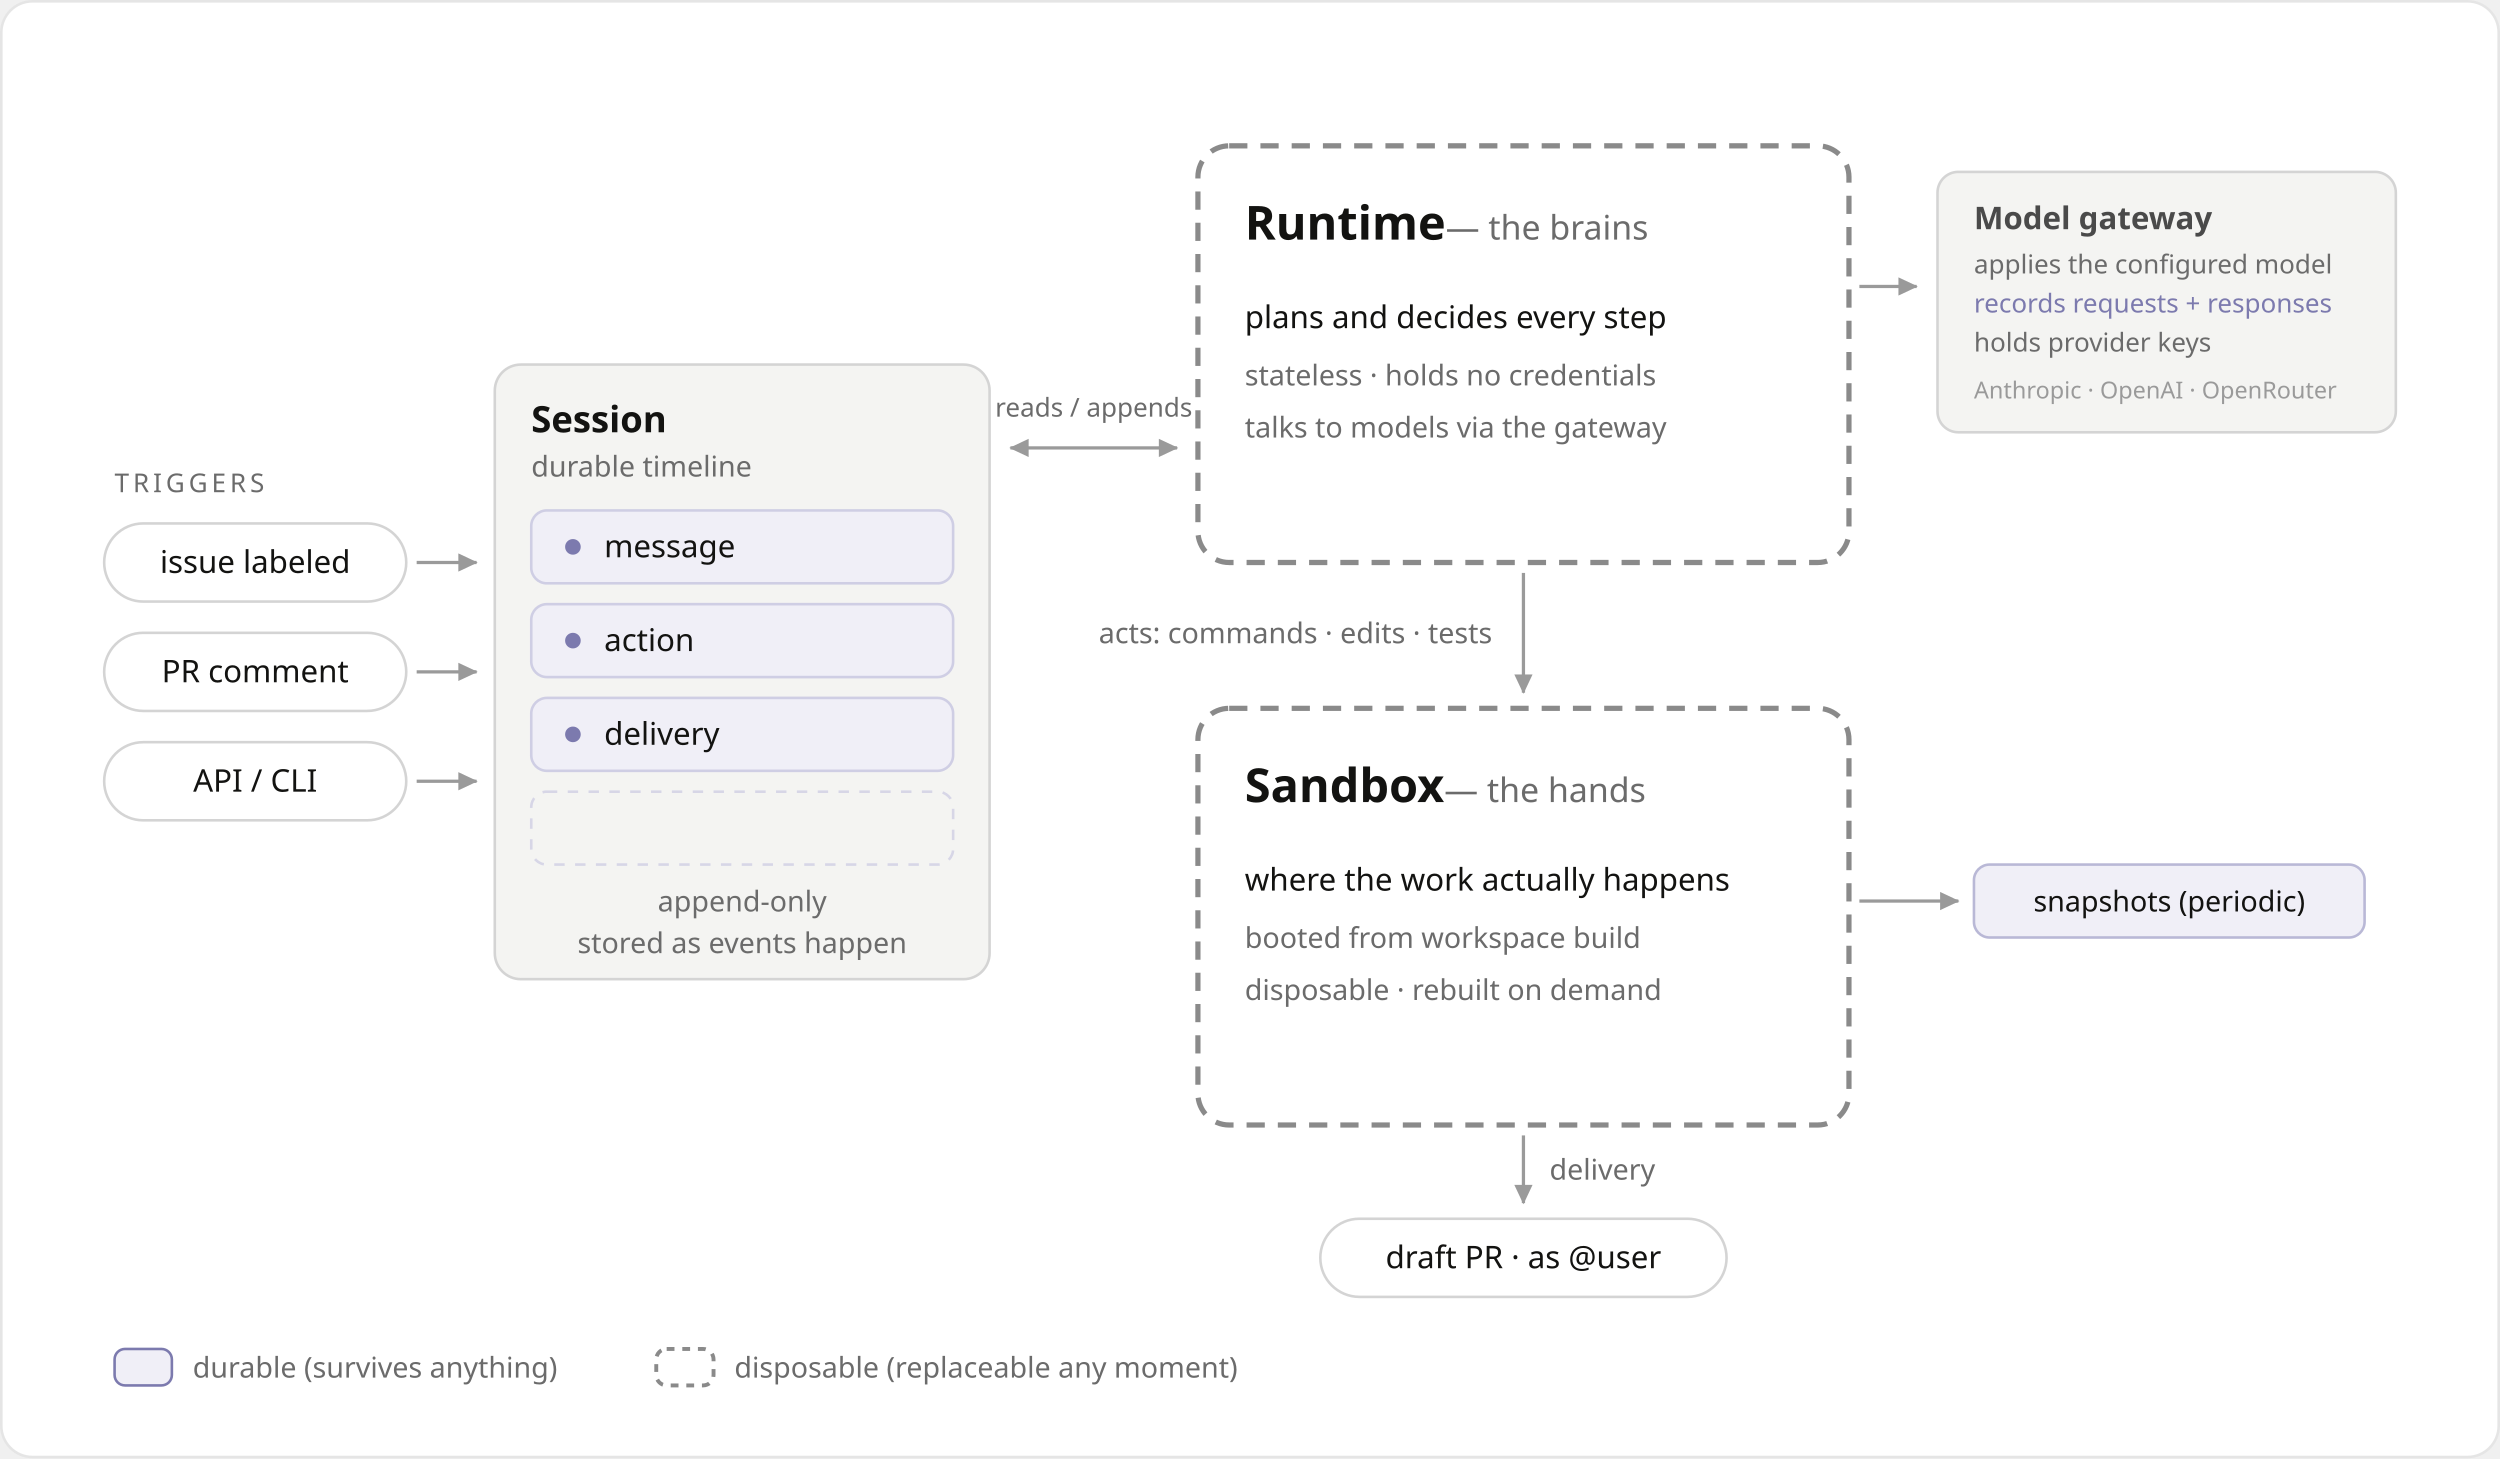
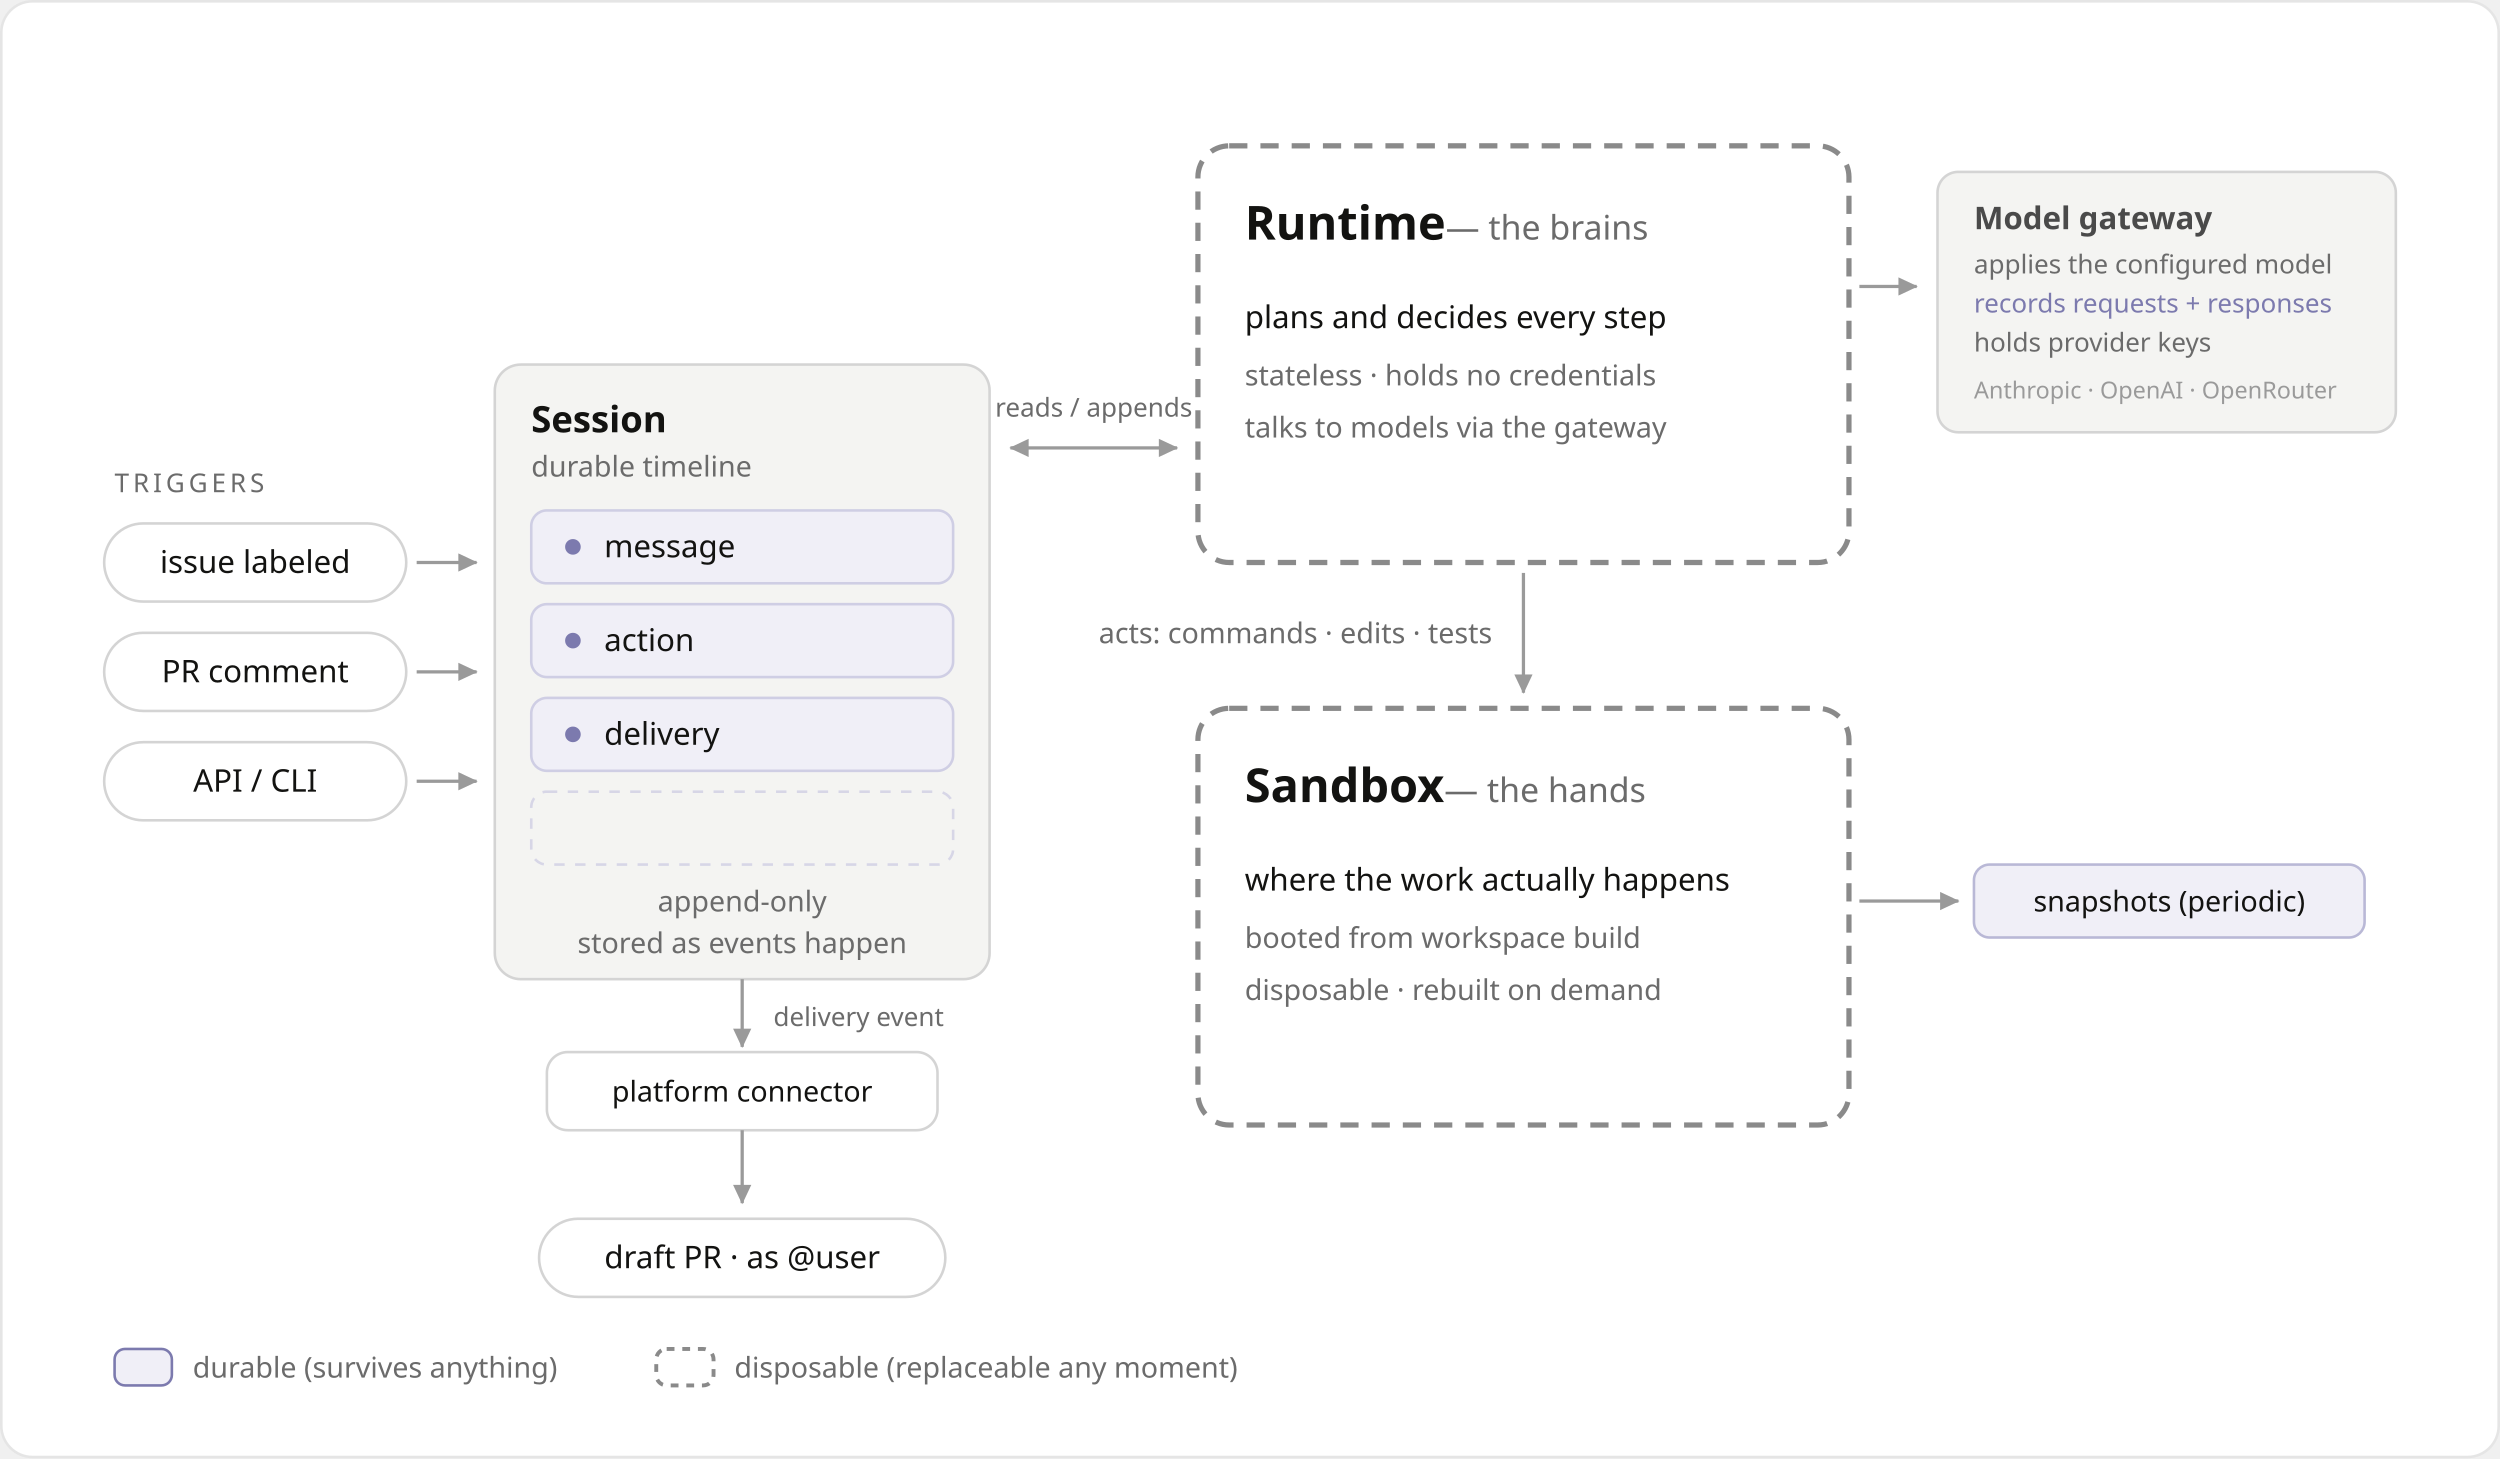
<svg xmlns="http://www.w3.org/2000/svg" viewBox="0 0 960 560" font-family="ui-sans-serif, system-ui, sans-serif">
  <defs>
    <marker id="ah" viewBox="0 0 8 8" refX="7" refY="4" markerWidth="7" markerHeight="7" orient="auto">
      <path d="M0.6 0.8 L7.4 4 L0.6 7.2 Z" fill="#9a9a9a" />
    </marker>
    <marker id="ahs" viewBox="0 0 8 8" refX="1" refY="4" markerWidth="7" markerHeight="7" orient="auto">
      <path d="M7.4 0.8 L0.6 4 L7.4 7.2 Z" fill="#9a9a9a" />
    </marker>
  </defs>
  <rect x="0.5" y="0.5" width="959" height="559" rx="12" fill="#ffffff" stroke="#e5e5e5" stroke-width="1" />
  <text x="44" y="189" font-size="10" letter-spacing="1.5" fill="#6b6b6b">TRIGGERS</text>
  <rect x="40" y="201" width="116" height="30" rx="15" fill="#ffffff" stroke="#d4d4d4" />
  <text x="98" y="220" font-size="12" fill="#131311" text-anchor="middle">issue labeled</text>
  <rect x="40" y="243" width="116" height="30" rx="15" fill="#ffffff" stroke="#d4d4d4" />
  <text x="98" y="262" font-size="12" fill="#131311" text-anchor="middle">PR comment</text>
  <rect x="40" y="285" width="116" height="30" rx="15" fill="#ffffff" stroke="#d4d4d4" />
  <text x="98" y="304" font-size="12" fill="#131311" text-anchor="middle">API / CLI</text>
  <line x1="160" y1="216" x2="183" y2="216" stroke="#9a9a9a" stroke-width="1.25" marker-end="url(#ah)" />
  <line x1="160" y1="258" x2="183" y2="258" stroke="#9a9a9a" stroke-width="1.25" marker-end="url(#ah)" />
  <line x1="160" y1="300" x2="183" y2="300" stroke="#9a9a9a" stroke-width="1.25" marker-end="url(#ah)" />
  <rect x="190" y="140" width="190" height="236" rx="10" fill="#f4f4f2" stroke="#d4d4d4" />
  <text x="204" y="166" font-size="14" font-weight="600" fill="#131311">Session</text>
  <text x="204" y="183" font-size="11" fill="#6b6b6b">durable timeline</text>
  <rect x="204" y="196" width="162" height="28" rx="6" fill="#f0eff7" stroke="#cfcee4" />
  <circle cx="220" cy="210" r="3" fill="#7c7aae" />
  <text x="232" y="214" font-size="12" fill="#131311">message</text>
  <rect x="204" y="232" width="162" height="28" rx="6" fill="#f0eff7" stroke="#cfcee4" />
  <circle cx="220" cy="246" r="3" fill="#7c7aae" />
  <text x="232" y="250" font-size="12" fill="#131311">action</text>
  <rect x="204" y="268" width="162" height="28" rx="6" fill="#f0eff7" stroke="#cfcee4" />
  <circle cx="220" cy="282" r="3" fill="#7c7aae" />
  <text x="232" y="286" font-size="12" fill="#131311">delivery</text>
  <rect x="204" y="304" width="162" height="28" rx="6" fill="none" stroke="#cfcee4" stroke-dasharray="4 4" opacity="0.8" />
  <text x="285" y="350" font-size="11" fill="#6b6b6b" text-anchor="middle">append-only</text>
  <text x="285" y="366" font-size="11" fill="#6b6b6b" text-anchor="middle">stored as events happen</text>
  <line x1="388" y1="172" x2="452" y2="172" stroke="#9a9a9a" stroke-width="1.25" marker-start="url(#ahs)" marker-end="url(#ah)" />
  <text x="420" y="160" font-size="10" fill="#6b6b6b" text-anchor="middle">reads / appends</text>
  <rect x="460" y="56" width="250" height="160" rx="12" fill="#ffffff" stroke="#8a8a8a" stroke-width="2" stroke-dasharray="7 5" />
  <text x="478" y="92" font-size="18" font-weight="700" fill="#131311">Runtime<tspan font-size="13" font-weight="400" fill="#6b6b6b"> — the brains</tspan>
  </text>
  <text x="478" y="126" font-size="12" fill="#131311">plans and decides every step</text>
  <text x="478" y="148" font-size="11" fill="#6b6b6b">stateless · holds no credentials</text>
  <text x="478" y="168" font-size="11" fill="#6b6b6b">talks to models via the gateway</text>
  <line x1="714" y1="110" x2="736" y2="110" stroke="#9a9a9a" stroke-width="1.25" marker-end="url(#ah)" />
  <rect x="744" y="66" width="176" height="100" rx="8" fill="#f4f4f2" stroke="#d4d4d4" />
  <text x="758" y="88" font-size="12" font-weight="600" fill="#4a4a4a">Model gateway</text>
  <text x="758" y="105" font-size="10" fill="#6b6b6b">applies the configured model</text>
  <text x="758" y="120" font-size="10" fill="#7c7aae">records requests + responses</text>
  <text x="758" y="135" font-size="10" fill="#6b6b6b">holds provider keys</text>
  <text x="758" y="153" font-size="9" fill="#9a9a9a">Anthropic · OpenAI · OpenRouter</text>
  <line x1="585" y1="220" x2="585" y2="266" stroke="#9a9a9a" stroke-width="1.25" marker-end="url(#ah)" />
  <text x="573" y="247" font-size="11" fill="#6b6b6b" text-anchor="end">acts: commands · edits · tests</text>
  <rect x="460" y="272" width="250" height="160" rx="12" fill="#ffffff" stroke="#8a8a8a" stroke-width="2" stroke-dasharray="7 5" />
  <text x="478" y="308" font-size="18" font-weight="700" fill="#131311">Sandbox<tspan font-size="13" font-weight="400" fill="#6b6b6b"> — the hands</tspan>
  </text>
  <text x="478" y="342" font-size="12" fill="#131311">where the work actually happens</text>
  <text x="478" y="364" font-size="11" fill="#6b6b6b">booted from workspace build</text>
  <text x="478" y="384" font-size="11" fill="#6b6b6b">disposable · rebuilt on demand</text>
  <line x1="714" y1="346" x2="752" y2="346" stroke="#9a9a9a" stroke-width="1.25" marker-end="url(#ah)" />
  <rect x="758" y="332" width="150" height="28" rx="6" fill="#f0eff7" stroke="#b9b8d6" />
  <text x="833" y="350" font-size="11" fill="#131311" text-anchor="middle">snapshots (periodic)</text>
-   <line x1="585" y1="436" x2="585" y2="462" stroke="#9a9a9a" stroke-width="1.25" marker-end="url(#ah)" />
-   <text x="595" y="453" font-size="11" fill="#6b6b6b">delivery</text>
-   <rect x="507" y="468" width="156" height="30" rx="15" fill="#ffffff" stroke="#d4d4d4" />
-   <text x="585" y="487" font-size="12" fill="#131311" text-anchor="middle">draft PR · as @user</text>
+   <line x1="285" y1="376" x2="285" y2="402" stroke="#9a9a9a" stroke-width="1.25" marker-end="url(#ah)" />
+   <text x="297" y="394" font-size="10" fill="#6b6b6b">delivery event</text>
+   <rect x="210" y="404" width="150" height="30" rx="8" fill="#ffffff" stroke="#d4d4d4" />
+   <text x="285" y="423" font-size="11" fill="#131311" text-anchor="middle">platform connector</text>
+   <line x1="285" y1="434" x2="285" y2="462" stroke="#9a9a9a" stroke-width="1.25" marker-end="url(#ah)" />
+   <rect x="207" y="468" width="156" height="30" rx="15" fill="#ffffff" stroke="#d4d4d4" />
+   <text x="285" y="487" font-size="12" fill="#131311" text-anchor="middle">draft PR · as @user</text>
  <rect x="44" y="518" width="22" height="14" rx="4" fill="#f0eff7" stroke="#7c7aae" />
  <text x="74" y="529" font-size="11" fill="#6b6b6b">durable (survives anything)</text>
  <rect x="252" y="518" width="22" height="14" rx="4" fill="#ffffff" stroke="#8a8a8a" stroke-width="1.5" stroke-dasharray="3 3" />
  <text x="282" y="529" font-size="11" fill="#6b6b6b">disposable (replaceable any moment)</text>
</svg>
